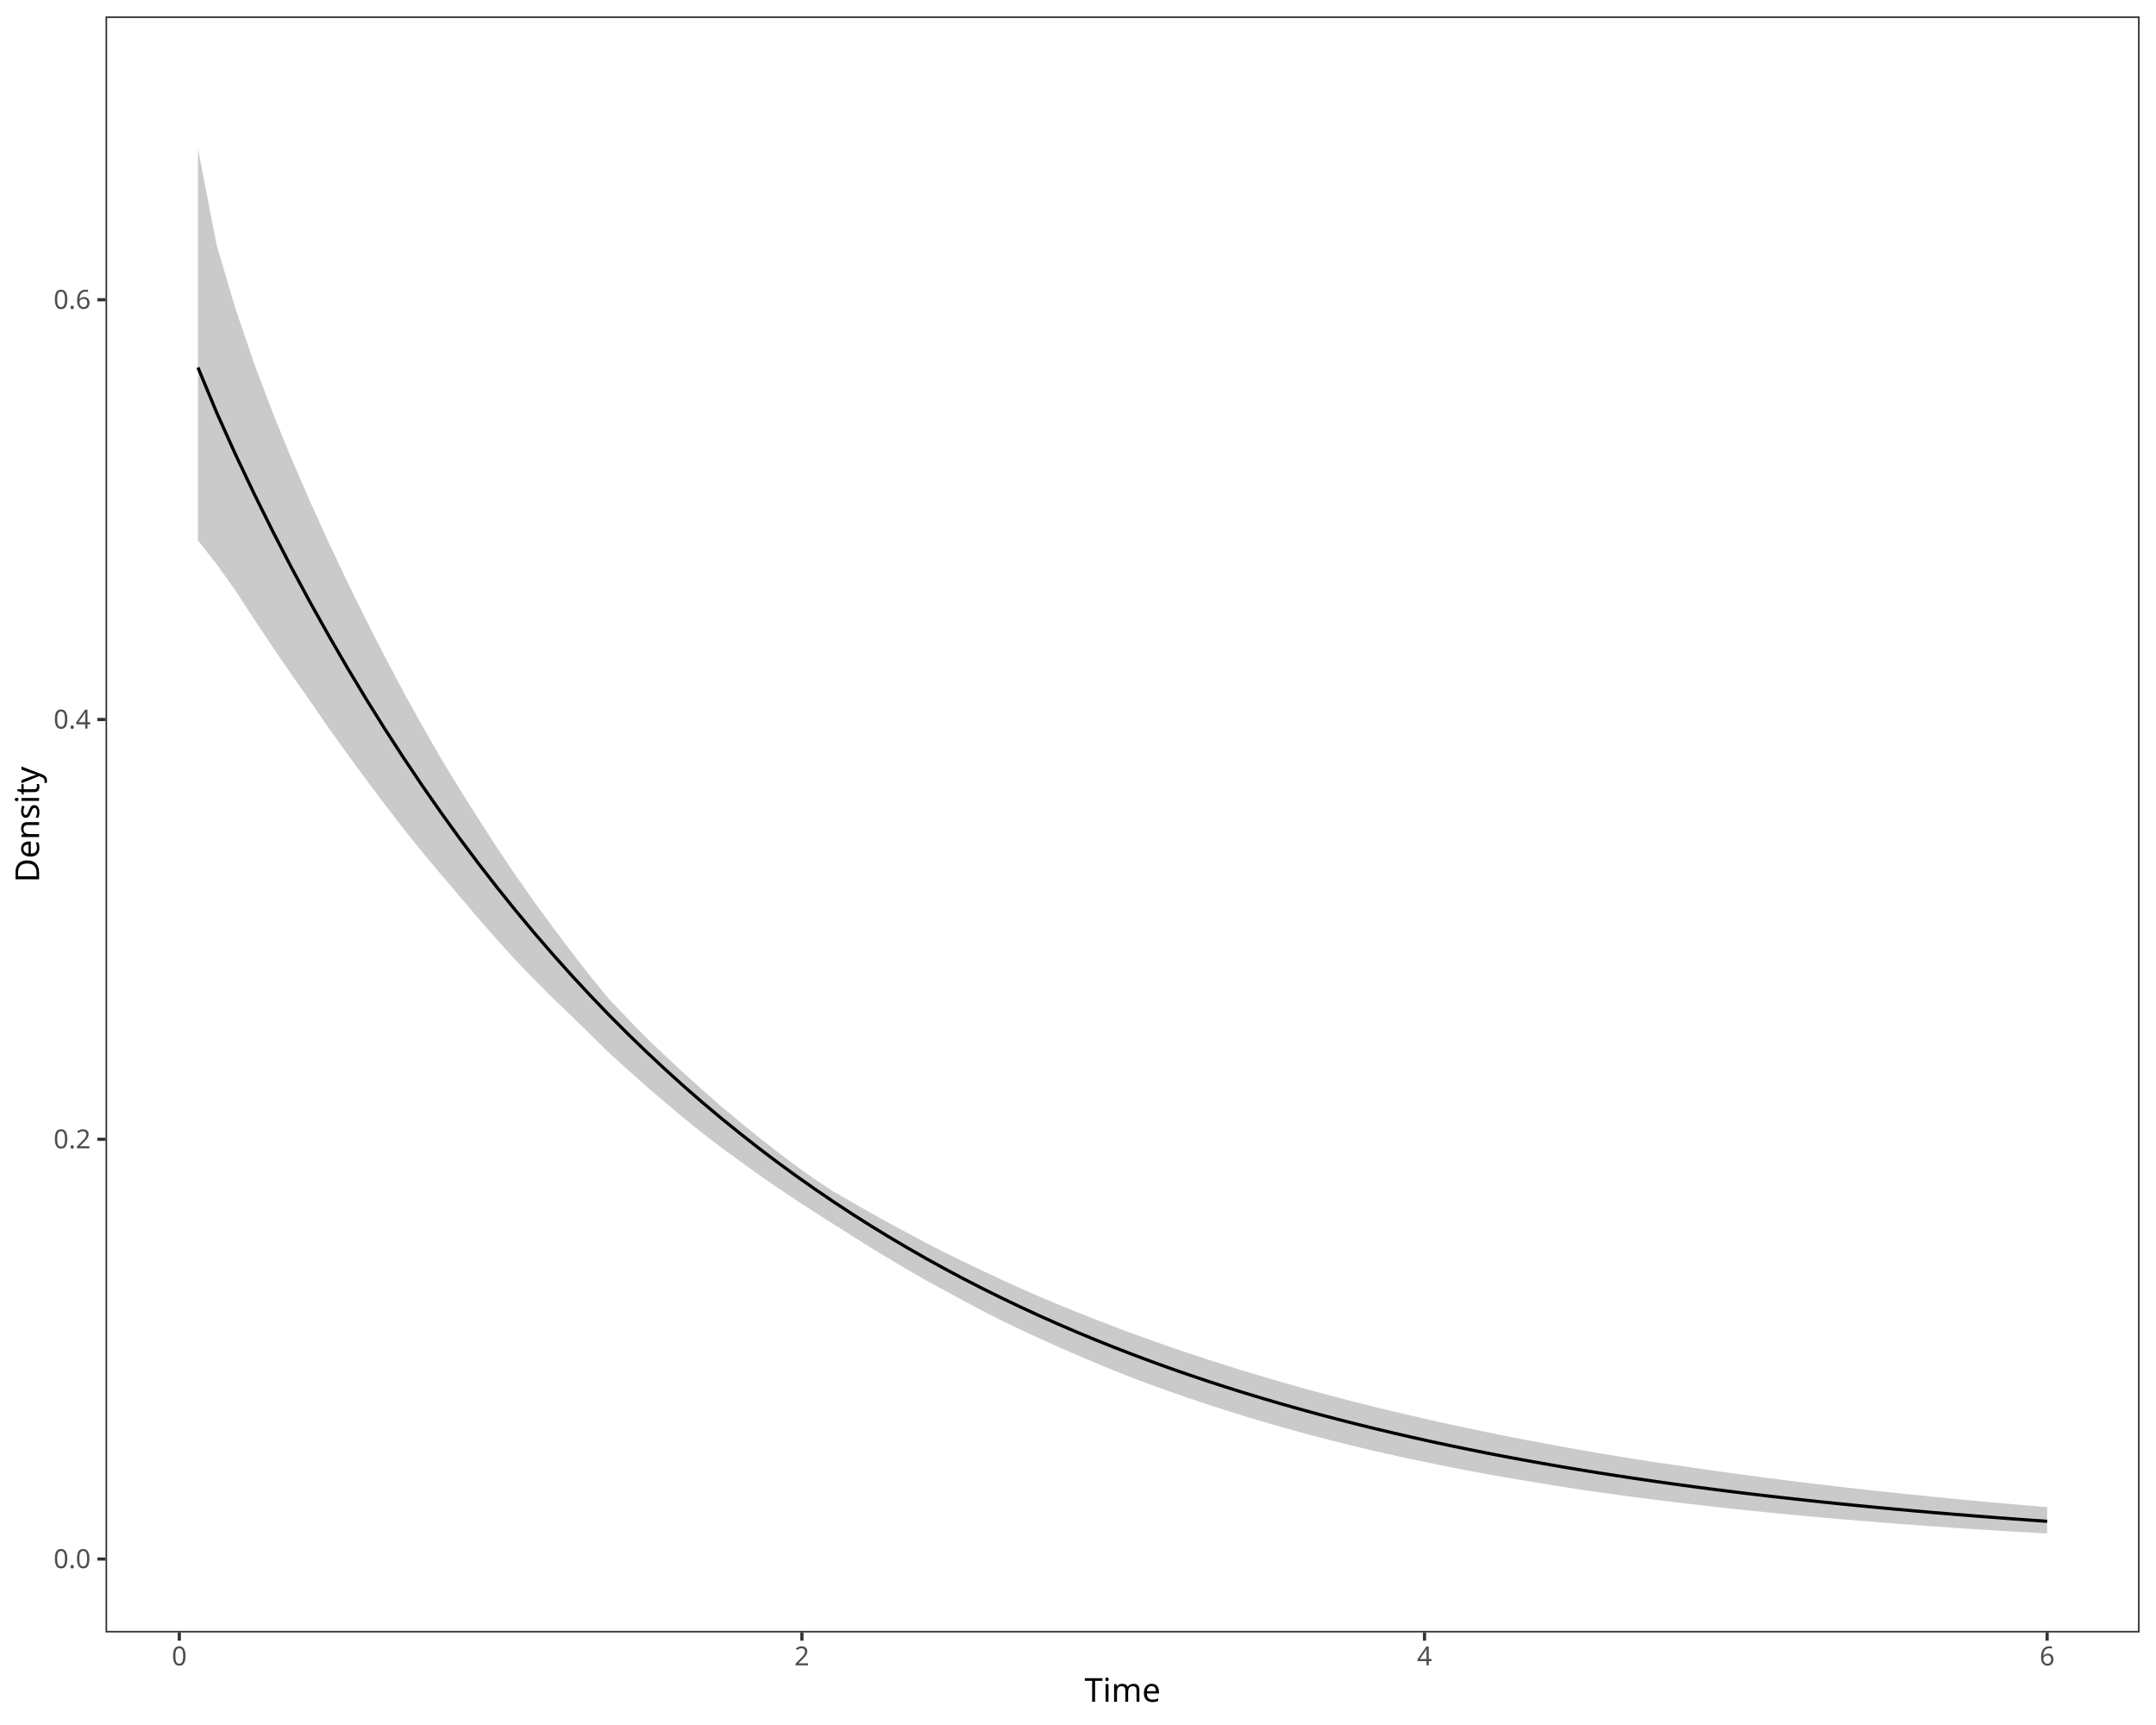
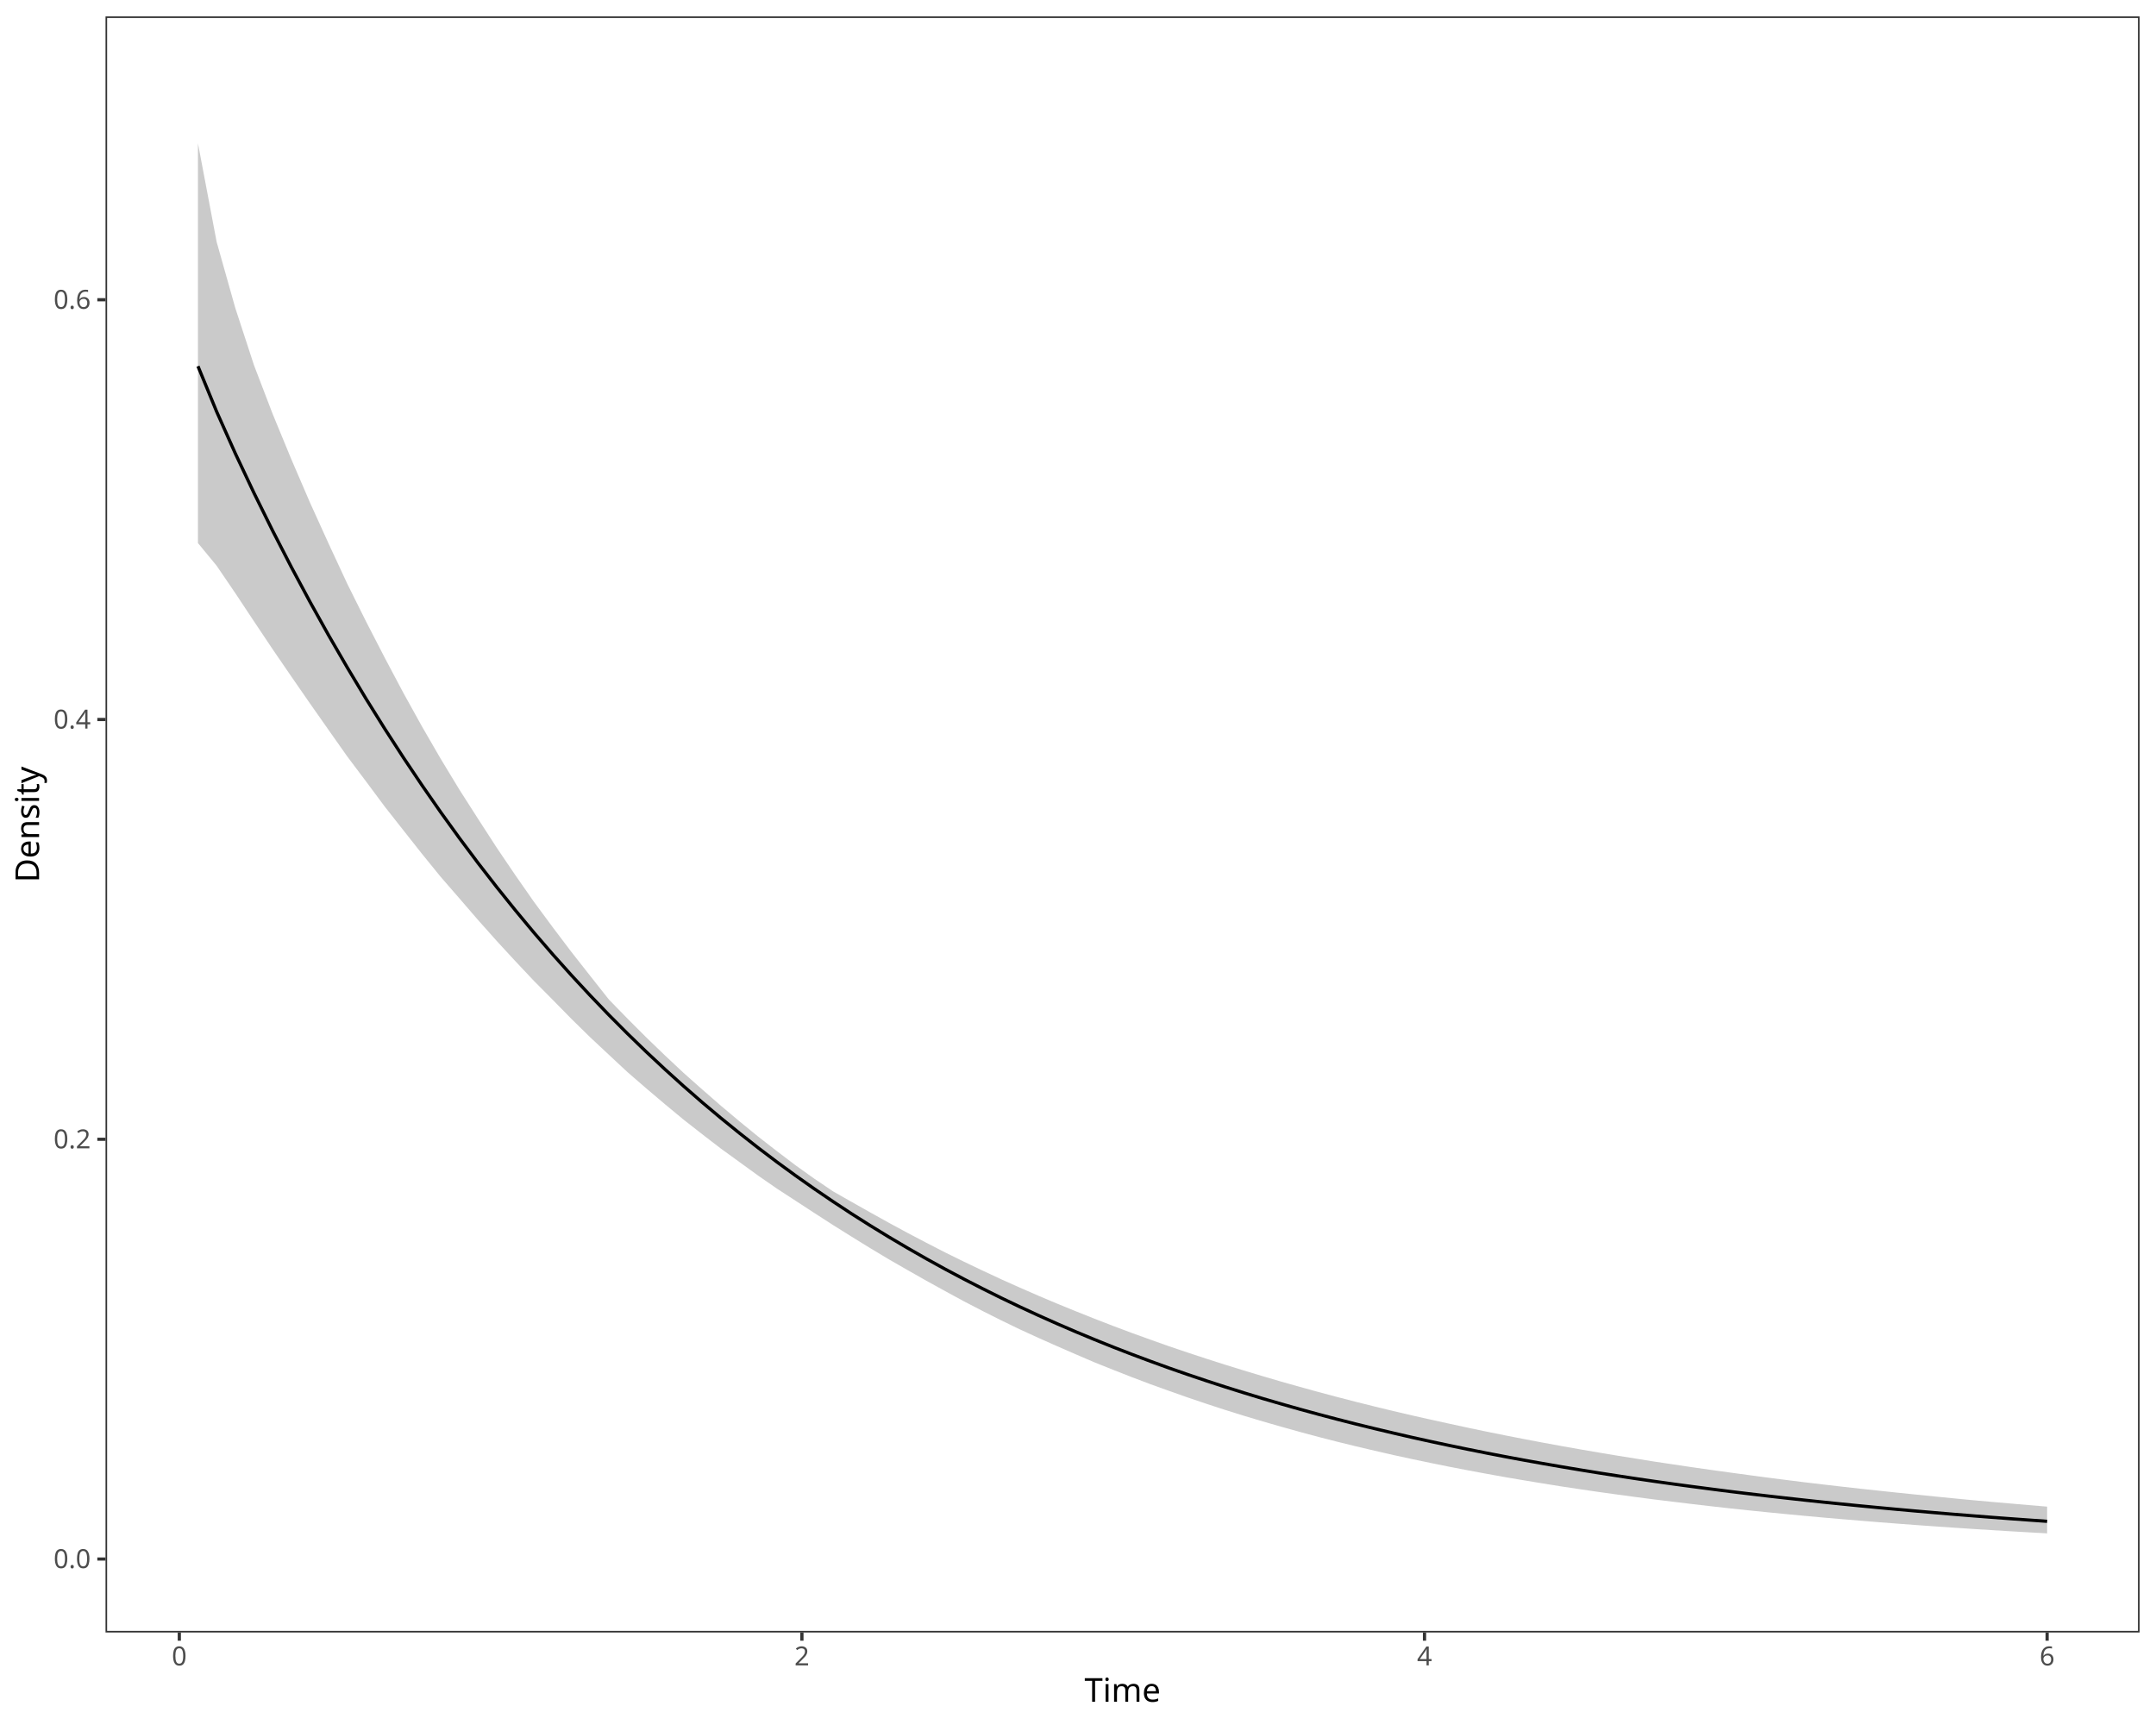
<svg xmlns="http://www.w3.org/2000/svg" class="svglite" data-engine-version="2.0" width="720.00pt" height="576.00pt" viewBox="0 0 720.00 576.00">
  <defs>
    <style type="text/css">
    .svglite line, .svglite polyline, .svglite polygon, .svglite path, .svglite rect, .svglite circle {
      fill: none;
      stroke: #000000;
      stroke-linecap: round;
      stroke-linejoin: round;
      stroke-miterlimit: 10.00;
    }
  </style>
  </defs>
  <rect width="100%" height="100%" style="stroke: none; fill: #FFFFFF;" />
  <defs>
    <clipPath id="cpMC4wMHw3MjAuMDB8MC4wMHw1NzYuMDA=">
      <rect x="0.00" y="0.00" width="720.00" height="576.00" />
    </clipPath>
  </defs>
  <g clip-path="url(#cpMC4wMHw3MjAuMDB8MC4wMHw1NzYuMDA=)">
    <rect x="0.00" y="0.00" width="720.00" height="576.00" style="stroke-width: 1.07; stroke: #FFFFFF; fill: #FFFFFF;" />
  </g>
  <defs>
    <clipPath id="cpMzUuMjR8NzE0LjUyfDUuNDh8NTQ1LjEx">
      <rect x="35.24" y="5.48" width="679.28" height="539.63" />
    </clipPath>
  </defs>
  <g clip-path="url(#cpMzUuMjR8NzE0LjUyfDUuNDh8NTQ1LjEx)">
    <rect x="35.24" y="5.48" width="679.28" height="539.63" style="stroke-width: 1.07; stroke: none; fill: #FFFFFF;" />
-     <polygon points="66.11,180.49 72.35,188.38 78.59,197.16 84.83,206.71 91.07,216.07 97.30,225.19 103.54,234.04 109.78,243.13 116.02,251.84 122.25,260.28 128.49,268.59 134.73,276.69 140.97,284.45 147.20,291.91 153.44,299.25 159.68,306.58 165.92,313.70 172.16,320.58 178.39,327.05 184.63,333.30 190.87,339.27 197.11,345.40 203.34,351.49 209.58,357.18 215.82,362.72 222.06,368.05 228.29,373.29 234.53,378.31 240.77,383.09 247.01,387.67 253.24,392.14 259.48,396.47 265.72,400.65 271.96,404.70 278.20,408.65 284.43,412.60 290.67,416.57 296.91,420.29 303.15,424.01 309.38,427.61 315.62,430.99 321.86,434.40 328.10,437.69 334.33,440.88 340.57,443.88 346.81,446.76 353.05,449.59 359.29,452.31 365.52,454.96 371.76,457.53 378.00,460.02 384.24,462.35 390.47,464.59 396.71,466.77 402.95,468.85 409.19,470.86 415.42,472.82 421.66,474.69 427.90,476.49 434.14,478.23 440.37,479.89 446.61,481.49 452.85,483.03 459.09,484.52 465.33,485.93 471.56,487.29 477.80,488.57 484.04,489.86 490.28,491.06 496.51,492.22 502.75,493.32 508.99,494.36 515.23,495.40 521.46,496.41 527.70,497.37 533.94,498.28 540.18,499.15 546.42,499.98 552.65,500.77 558.89,501.55 565.13,502.29 571.37,503.01 577.60,503.70 583.84,504.36 590.08,504.99 596.32,505.61 602.55,506.19 608.79,506.76 615.03,507.30 621.27,507.82 627.51,508.32 633.74,508.80 639.98,509.27 646.22,509.71 652.46,510.16 658.69,510.57 664.93,510.96 671.17,511.34 677.41,511.70 683.64,512.05 683.64,503.23 677.41,502.72 671.17,502.18 664.93,501.63 658.69,501.05 652.46,500.46 646.22,499.85 639.98,499.22 633.74,498.58 627.51,497.93 621.27,497.25 615.03,496.53 608.79,495.80 602.55,495.05 596.32,494.27 590.08,493.49 583.84,492.67 577.60,491.82 571.37,490.94 565.13,490.04 558.89,489.14 552.65,488.23 546.42,487.26 540.18,486.25 533.94,485.23 527.70,484.14 521.46,483.02 515.23,481.87 508.99,480.69 502.75,479.47 496.51,478.21 490.28,476.91 484.04,475.57 477.80,474.20 471.56,472.77 465.33,471.30 459.09,469.78 452.85,468.23 446.61,466.60 440.37,464.95 434.14,463.24 427.90,461.47 421.66,459.65 415.42,457.78 409.19,455.84 402.95,453.83 396.71,451.77 390.47,449.65 384.24,447.45 378.00,445.20 371.76,442.85 365.52,440.45 359.29,437.98 353.05,435.43 346.81,432.81 340.57,430.08 334.33,427.24 328.10,424.32 321.86,421.34 315.62,418.27 309.38,415.09 303.15,411.77 296.91,408.41 290.67,404.93 284.43,401.37 278.20,397.81 271.96,393.66 265.72,389.21 259.48,384.50 253.24,379.63 247.01,374.55 240.77,369.38 234.53,363.85 228.29,358.27 222.06,352.47 215.82,346.47 209.58,340.09 203.34,333.56 197.11,325.92 190.87,317.92 184.63,309.63 178.39,301.11 172.16,292.23 165.92,282.97 159.68,273.27 153.44,263.39 147.20,253.12 140.97,242.28 134.73,231.03 128.49,219.19 122.25,207.02 116.02,194.34 109.78,181.21 103.54,167.46 97.30,153.05 91.07,137.78 84.83,121.28 78.59,102.89 72.35,81.87 66.11,49.62 " style="stroke-width: 1.07; stroke: none; stroke-linecap: butt; fill: #4D4D4D; fill-opacity: 0.30;" />
-     <polyline points="66.11,122.71 72.35,137.75 78.59,151.64 84.83,164.80 91.07,177.39 97.30,189.47 103.54,201.08 109.78,212.25 116.02,223.01 122.25,233.37 128.49,243.36 134.73,252.99 140.97,262.28 147.20,271.23 153.44,279.87 159.68,288.20 165.92,296.24 172.16,304.00 178.39,311.48 184.63,318.70 190.87,325.67 197.11,332.39 203.34,338.88 209.58,345.14 215.82,351.18 222.06,357.01 228.29,362.64 234.53,368.08 240.77,373.32 247.01,378.38 253.24,383.27 259.48,387.99 265.72,392.54 271.96,396.94 278.20,401.18 284.43,405.28 290.67,409.23 296.91,413.05 303.15,416.73 309.38,420.29 315.62,423.73 321.86,427.05 328.10,430.25 334.33,433.34 340.57,436.32 346.81,439.21 353.05,441.99 359.29,444.68 365.52,447.27 371.76,449.78 378.00,452.19 384.24,454.53 390.47,456.79 396.71,458.96 402.95,461.07 409.19,463.10 415.42,465.06 421.66,466.95 427.90,468.78 434.14,470.54 440.37,472.25 446.61,473.89 452.85,475.48 459.09,477.02 465.33,478.50 471.56,479.93 477.80,481.32 484.04,482.65 490.28,483.94 496.51,485.19 502.75,486.39 508.99,487.55 515.23,488.67 521.46,489.76 527.70,490.80 533.94,491.81 540.18,492.79 546.42,493.73 552.65,494.64 558.89,495.52 565.13,496.37 571.37,497.19 577.60,497.98 583.84,498.75 590.08,499.49 596.32,500.20 602.55,500.89 608.79,501.56 615.03,502.20 621.27,502.82 627.51,503.42 633.74,504.00 639.98,504.56 646.22,505.11 652.46,505.63 658.69,506.13 664.93,506.62 671.17,507.09 677.41,507.55 683.64,507.99 " style="stroke-width: 1.07; stroke-linecap: butt;" />
+     <polygon points="66.11,181.34 72.35,188.91 78.59,198.08 84.83,207.49 91.07,216.82 97.30,225.91 103.54,234.93 109.78,243.81 116.02,252.66 122.25,260.95 128.49,269.34 134.73,277.27 140.97,285.17 147.20,292.83 153.44,300.01 159.68,307.24 165.92,314.24 172.16,321.01 178.39,327.62 184.63,333.90 190.87,340.26 197.11,346.38 203.34,352.20 209.58,358.02 215.82,363.42 222.06,368.71 228.29,373.87 234.53,378.75 240.77,383.55 247.01,388.07 253.24,392.59 259.48,396.91 265.72,400.97 271.96,405.04 278.20,409.06 284.43,412.96 290.67,416.81 296.91,420.55 303.15,424.14 309.38,427.67 315.62,431.11 321.86,434.50 328.10,437.74 334.33,440.87 340.57,443.89 346.81,446.75 353.05,449.52 359.29,452.24 365.52,454.91 371.76,457.41 378.00,459.86 384.24,462.22 390.47,464.46 396.71,466.66 402.95,468.77 409.19,470.81 415.42,472.75 421.66,474.62 427.90,476.41 434.14,478.15 440.37,479.82 446.61,481.42 452.85,482.95 459.09,484.42 465.33,485.85 471.56,487.20 477.80,488.51 484.04,489.77 490.28,490.97 496.51,492.13 502.75,493.25 508.99,494.31 515.23,495.34 521.46,496.34 527.70,497.28 533.94,498.19 540.18,499.06 546.42,499.90 552.65,500.71 558.89,501.47 565.13,502.23 571.37,502.95 577.60,503.65 583.84,504.31 590.08,504.95 596.32,505.56 602.55,506.15 608.79,506.72 615.03,507.26 621.27,507.78 627.51,508.29 633.74,508.77 639.98,509.24 646.22,509.68 652.46,510.11 658.69,510.52 664.93,510.92 671.17,511.30 677.41,511.66 683.64,512.01 683.64,503.08 677.41,502.56 671.17,502.02 664.93,501.48 658.69,500.92 652.46,500.32 646.22,499.70 639.98,499.07 633.74,498.43 627.51,497.77 621.27,497.10 615.03,496.40 608.79,495.68 602.55,494.94 596.32,494.16 590.08,493.36 583.84,492.53 577.60,491.68 571.37,490.82 565.13,489.93 558.89,489.00 552.65,488.07 546.42,487.07 540.18,486.07 533.94,485.03 527.70,483.96 521.46,482.85 515.23,481.71 508.99,480.53 502.75,479.31 496.51,478.05 490.28,476.75 484.04,475.40 477.80,474.03 471.56,472.63 465.33,471.17 459.09,469.66 452.85,468.10 446.61,466.49 440.37,464.83 434.14,463.11 427.90,461.35 421.66,459.52 415.42,457.64 409.19,455.71 402.95,453.72 396.71,451.66 390.47,449.56 384.24,447.35 378.00,445.10 371.76,442.76 365.52,440.34 359.29,437.86 353.05,435.31 346.81,432.67 340.57,429.95 334.33,427.16 328.10,424.25 321.86,421.27 315.62,418.20 309.38,414.99 303.15,411.72 296.91,408.34 290.67,404.87 284.43,401.35 278.20,397.81 271.96,393.59 265.72,389.14 259.48,384.41 253.24,379.56 247.01,374.48 240.77,369.24 234.53,363.80 228.29,358.26 222.06,352.41 215.82,346.40 209.58,340.15 203.34,333.75 197.11,325.87 190.87,317.93 184.63,309.68 178.39,301.24 172.16,292.32 165.92,283.11 159.68,273.47 153.44,263.71 147.20,253.42 140.97,242.66 134.73,231.41 128.49,219.64 122.25,207.54 116.02,195.03 109.78,181.61 103.54,167.86 97.30,153.37 91.07,138.26 84.83,121.97 78.59,102.89 72.35,80.78 66.11,47.86 " style="stroke-width: 1.07; stroke: none; stroke-linecap: butt; fill: #4D4D4D; fill-opacity: 0.30;" />
+     <polyline points="66.11,122.28 72.35,137.46 78.59,151.43 84.83,164.64 91.07,177.27 97.30,189.37 103.54,201.01 109.78,212.20 116.02,222.97 122.25,233.35 128.49,243.35 134.73,252.99 140.97,262.28 147.20,271.24 153.44,279.88 159.68,288.22 165.92,296.26 172.16,304.02 178.39,311.51 184.63,318.73 190.87,325.70 197.11,332.42 203.34,338.91 209.58,345.17 215.82,351.22 222.06,357.05 228.29,362.68 234.53,368.12 240.77,373.36 247.01,378.42 253.24,383.31 259.48,388.03 265.72,392.58 271.96,396.98 278.20,401.22 284.43,405.32 290.67,409.27 296.91,413.09 303.15,416.77 309.38,420.33 315.62,423.77 321.86,427.08 328.10,430.28 334.33,433.38 340.57,436.36 346.81,439.24 353.05,442.02 359.29,444.71 365.52,447.30 371.76,449.81 378.00,452.23 384.24,454.56 390.47,456.82 396.71,458.99 402.95,461.09 409.19,463.12 415.42,465.08 421.66,466.98 427.90,468.80 434.14,470.57 440.37,472.27 446.61,473.92 452.85,475.51 459.09,477.04 465.33,478.52 471.56,479.96 477.80,481.34 484.04,482.67 490.28,483.96 496.51,485.21 502.75,486.41 508.99,487.57 515.23,488.69 521.46,489.77 527.70,490.82 533.94,491.83 540.18,492.80 546.42,493.75 552.65,494.66 558.89,495.54 565.13,496.38 571.37,497.20 577.60,498.00 583.84,498.76 590.08,499.50 596.32,500.21 602.55,500.90 608.79,501.57 615.03,502.21 621.27,502.83 627.51,503.43 633.74,504.01 639.98,504.57 646.22,505.11 652.46,505.64 658.69,506.14 664.93,506.63 671.17,507.10 677.41,507.55 683.64,507.99 " style="stroke-width: 1.07; stroke-linecap: butt;" />
    <rect x="35.24" y="5.48" width="679.28" height="539.63" style="stroke-width: 1.07; stroke: #333333;" />
  </g>
  <g clip-path="url(#cpMC4wMHw3MjAuMDB8MC4wMHw1NzYuMDA=)">
    <text x="30.31" y="523.61" text-anchor="end" style="font-size: 8.80px; fill: #4D4D4D; font-family: sans;" textLength="12.23px" lengthAdjust="spacingAndGlyphs">0.0</text>
    <text x="30.31" y="383.45" text-anchor="end" style="font-size: 8.80px; fill: #4D4D4D; font-family: sans;" textLength="12.23px" lengthAdjust="spacingAndGlyphs">0.2</text>
    <text x="30.31" y="243.28" text-anchor="end" style="font-size: 8.80px; fill: #4D4D4D; font-family: sans;" textLength="12.23px" lengthAdjust="spacingAndGlyphs">0.4</text>
    <text x="30.31" y="103.12" text-anchor="end" style="font-size: 8.80px; fill: #4D4D4D; font-family: sans;" textLength="12.23px" lengthAdjust="spacingAndGlyphs">0.6</text>
    <polyline points="32.50,520.58 35.24,520.58 " style="stroke-width: 1.07; stroke: #333333; stroke-linecap: butt;" />
    <polyline points="32.50,380.42 35.24,380.42 " style="stroke-width: 1.07; stroke: #333333; stroke-linecap: butt;" />
    <polyline points="32.50,240.25 35.24,240.25 " style="stroke-width: 1.07; stroke: #333333; stroke-linecap: butt;" />
    <polyline points="32.50,100.09 35.24,100.09 " style="stroke-width: 1.07; stroke: #333333; stroke-linecap: butt;" />
    <polyline points="59.88,547.85 59.88,545.11 " style="stroke-width: 1.07; stroke: #333333; stroke-linecap: butt;" />
    <polyline points="267.80,547.85 267.80,545.11 " style="stroke-width: 1.07; stroke: #333333; stroke-linecap: butt;" />
    <polyline points="475.72,547.85 475.72,545.11 " style="stroke-width: 1.07; stroke: #333333; stroke-linecap: butt;" />
    <polyline points="683.64,547.85 683.64,545.11 " style="stroke-width: 1.07; stroke: #333333; stroke-linecap: butt;" />
    <text x="59.88" y="556.10" text-anchor="middle" style="font-size: 8.80px; fill: #4D4D4D; font-family: sans;" textLength="4.89px" lengthAdjust="spacingAndGlyphs">0</text>
    <text x="267.80" y="556.10" text-anchor="middle" style="font-size: 8.80px; fill: #4D4D4D; font-family: sans;" textLength="4.89px" lengthAdjust="spacingAndGlyphs">2</text>
    <text x="475.72" y="556.10" text-anchor="middle" style="font-size: 8.80px; fill: #4D4D4D; font-family: sans;" textLength="4.89px" lengthAdjust="spacingAndGlyphs">4</text>
    <text x="683.64" y="556.10" text-anchor="middle" style="font-size: 8.80px; fill: #4D4D4D; font-family: sans;" textLength="4.89px" lengthAdjust="spacingAndGlyphs">6</text>
    <text x="374.88" y="568.24" text-anchor="middle" style="font-size: 11.00px; font-family: sans;" textLength="24.45px" lengthAdjust="spacingAndGlyphs">Time</text>
    <text transform="translate(13.05,275.30) rotate(-90)" text-anchor="middle" style="font-size: 11.00px; font-family: sans;" textLength="36.69px" lengthAdjust="spacingAndGlyphs">Density</text>
  </g>
</svg>
